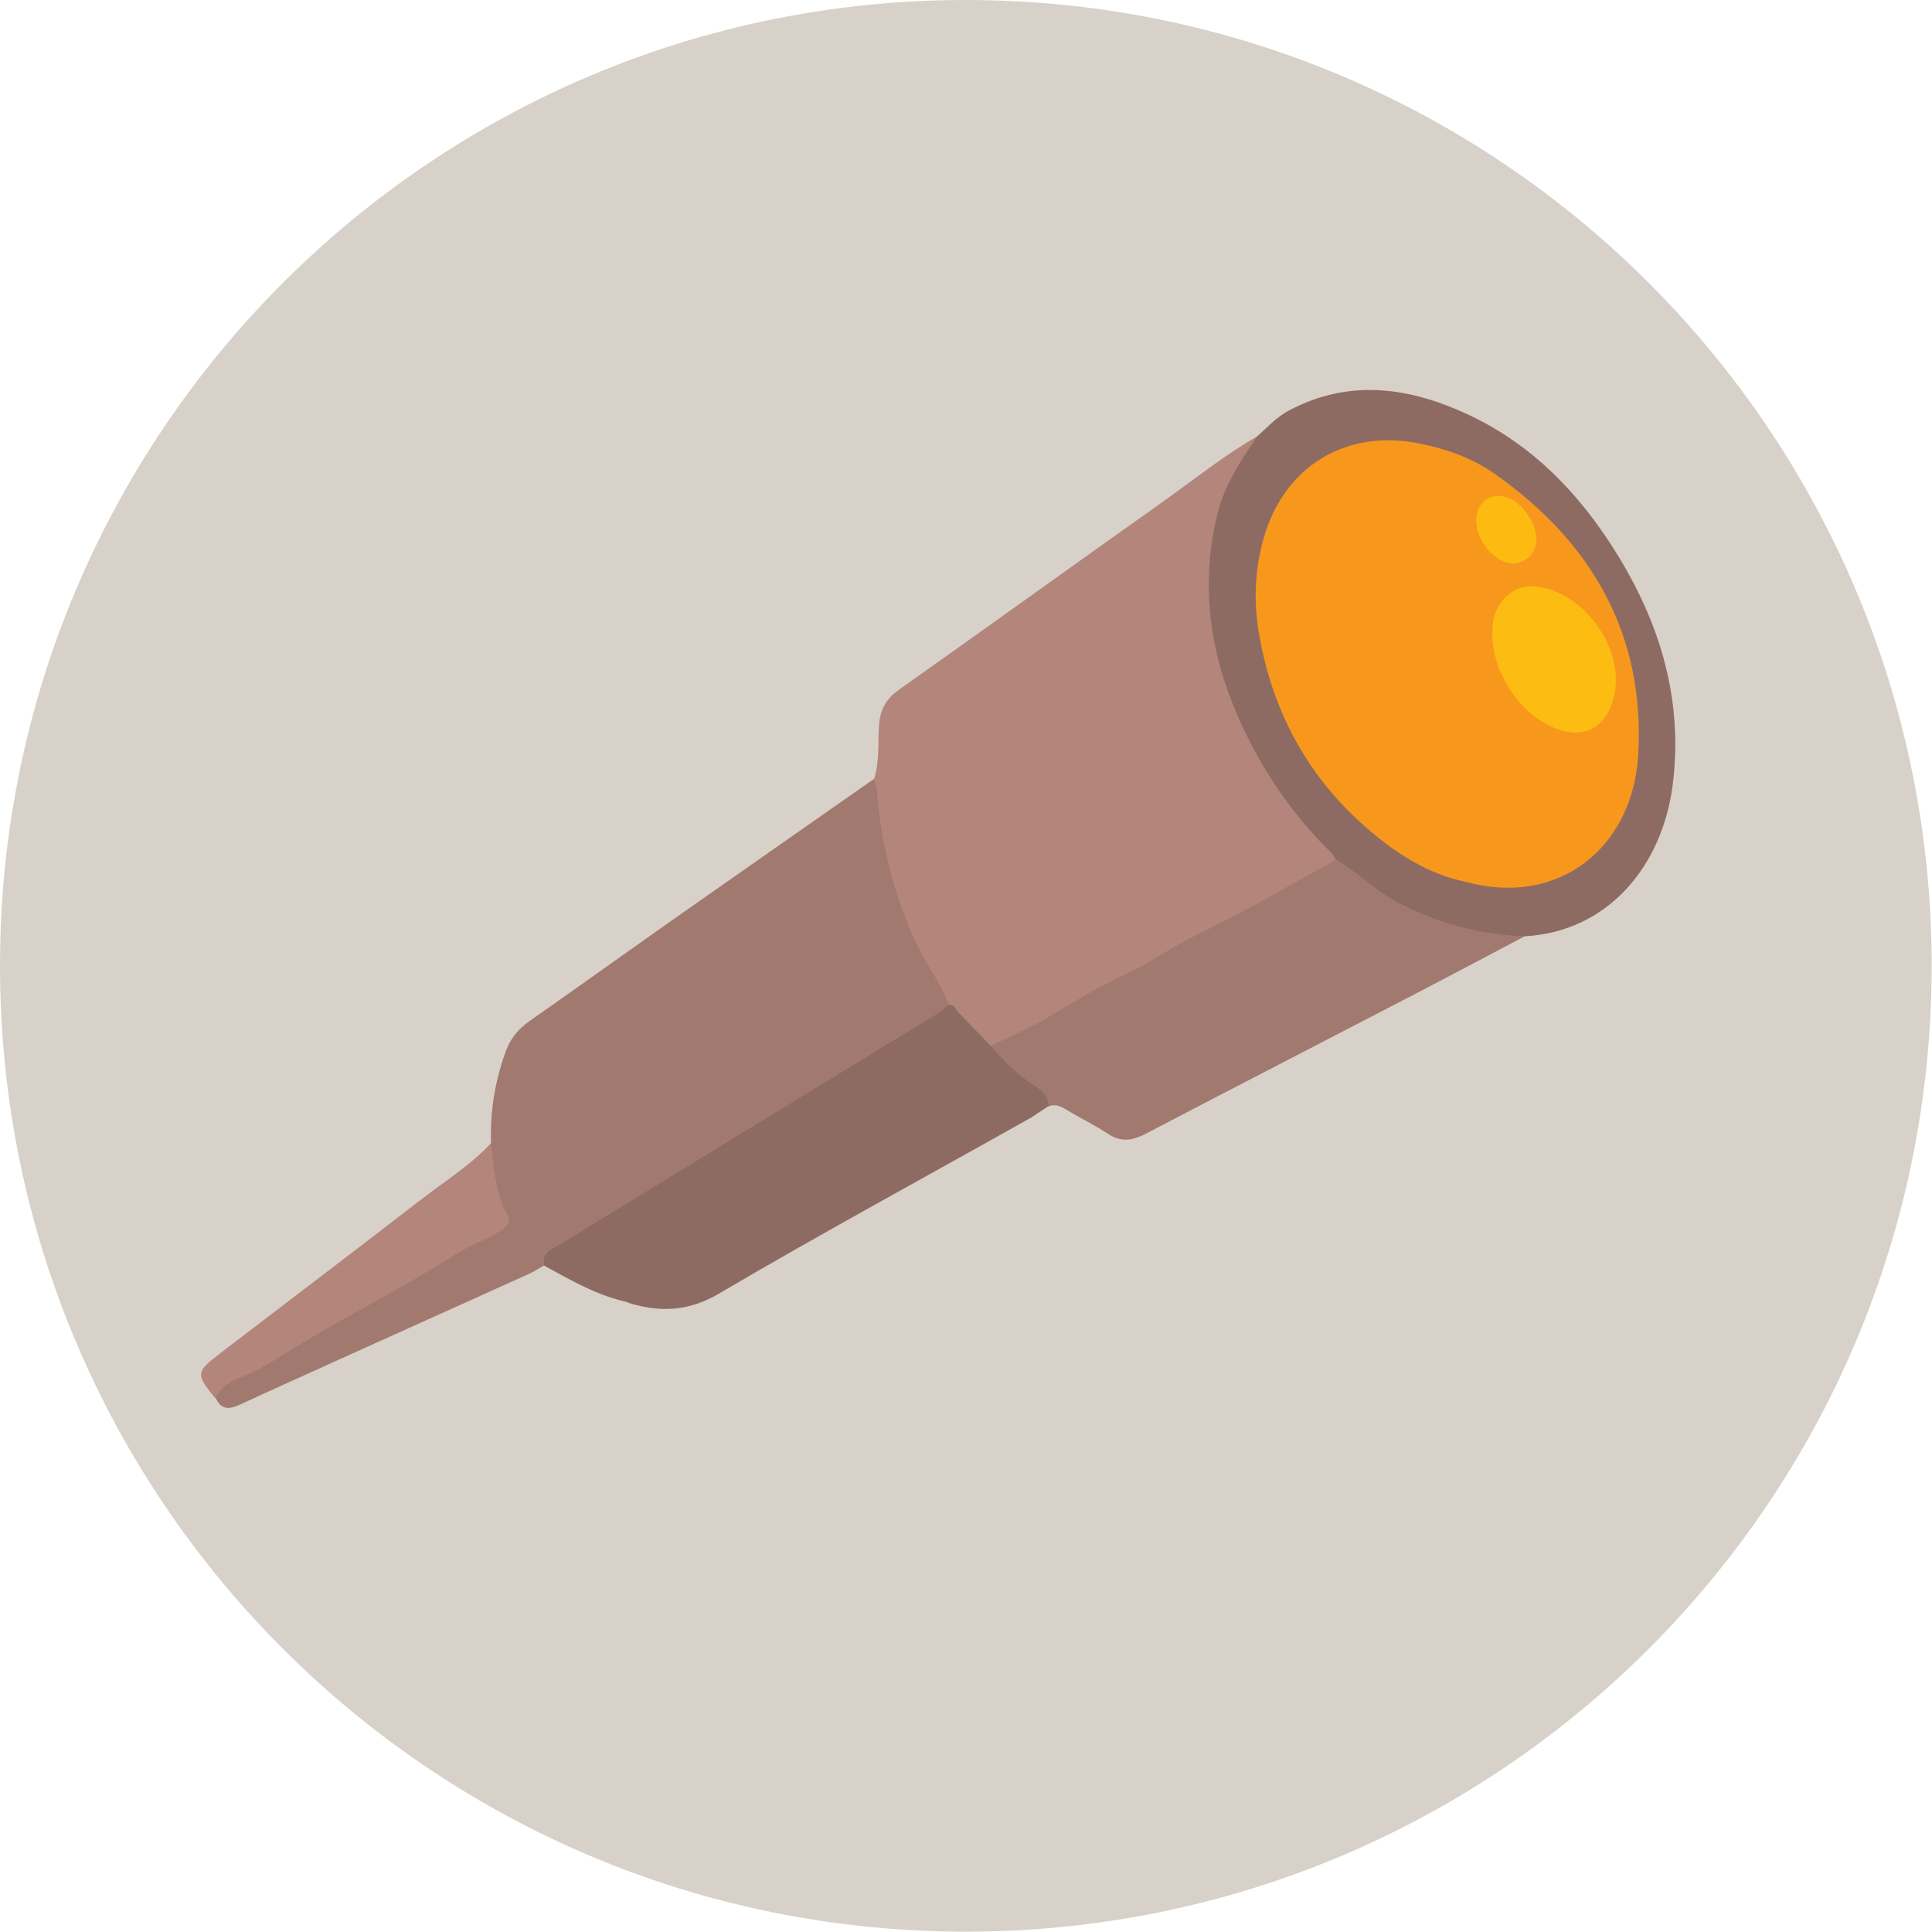
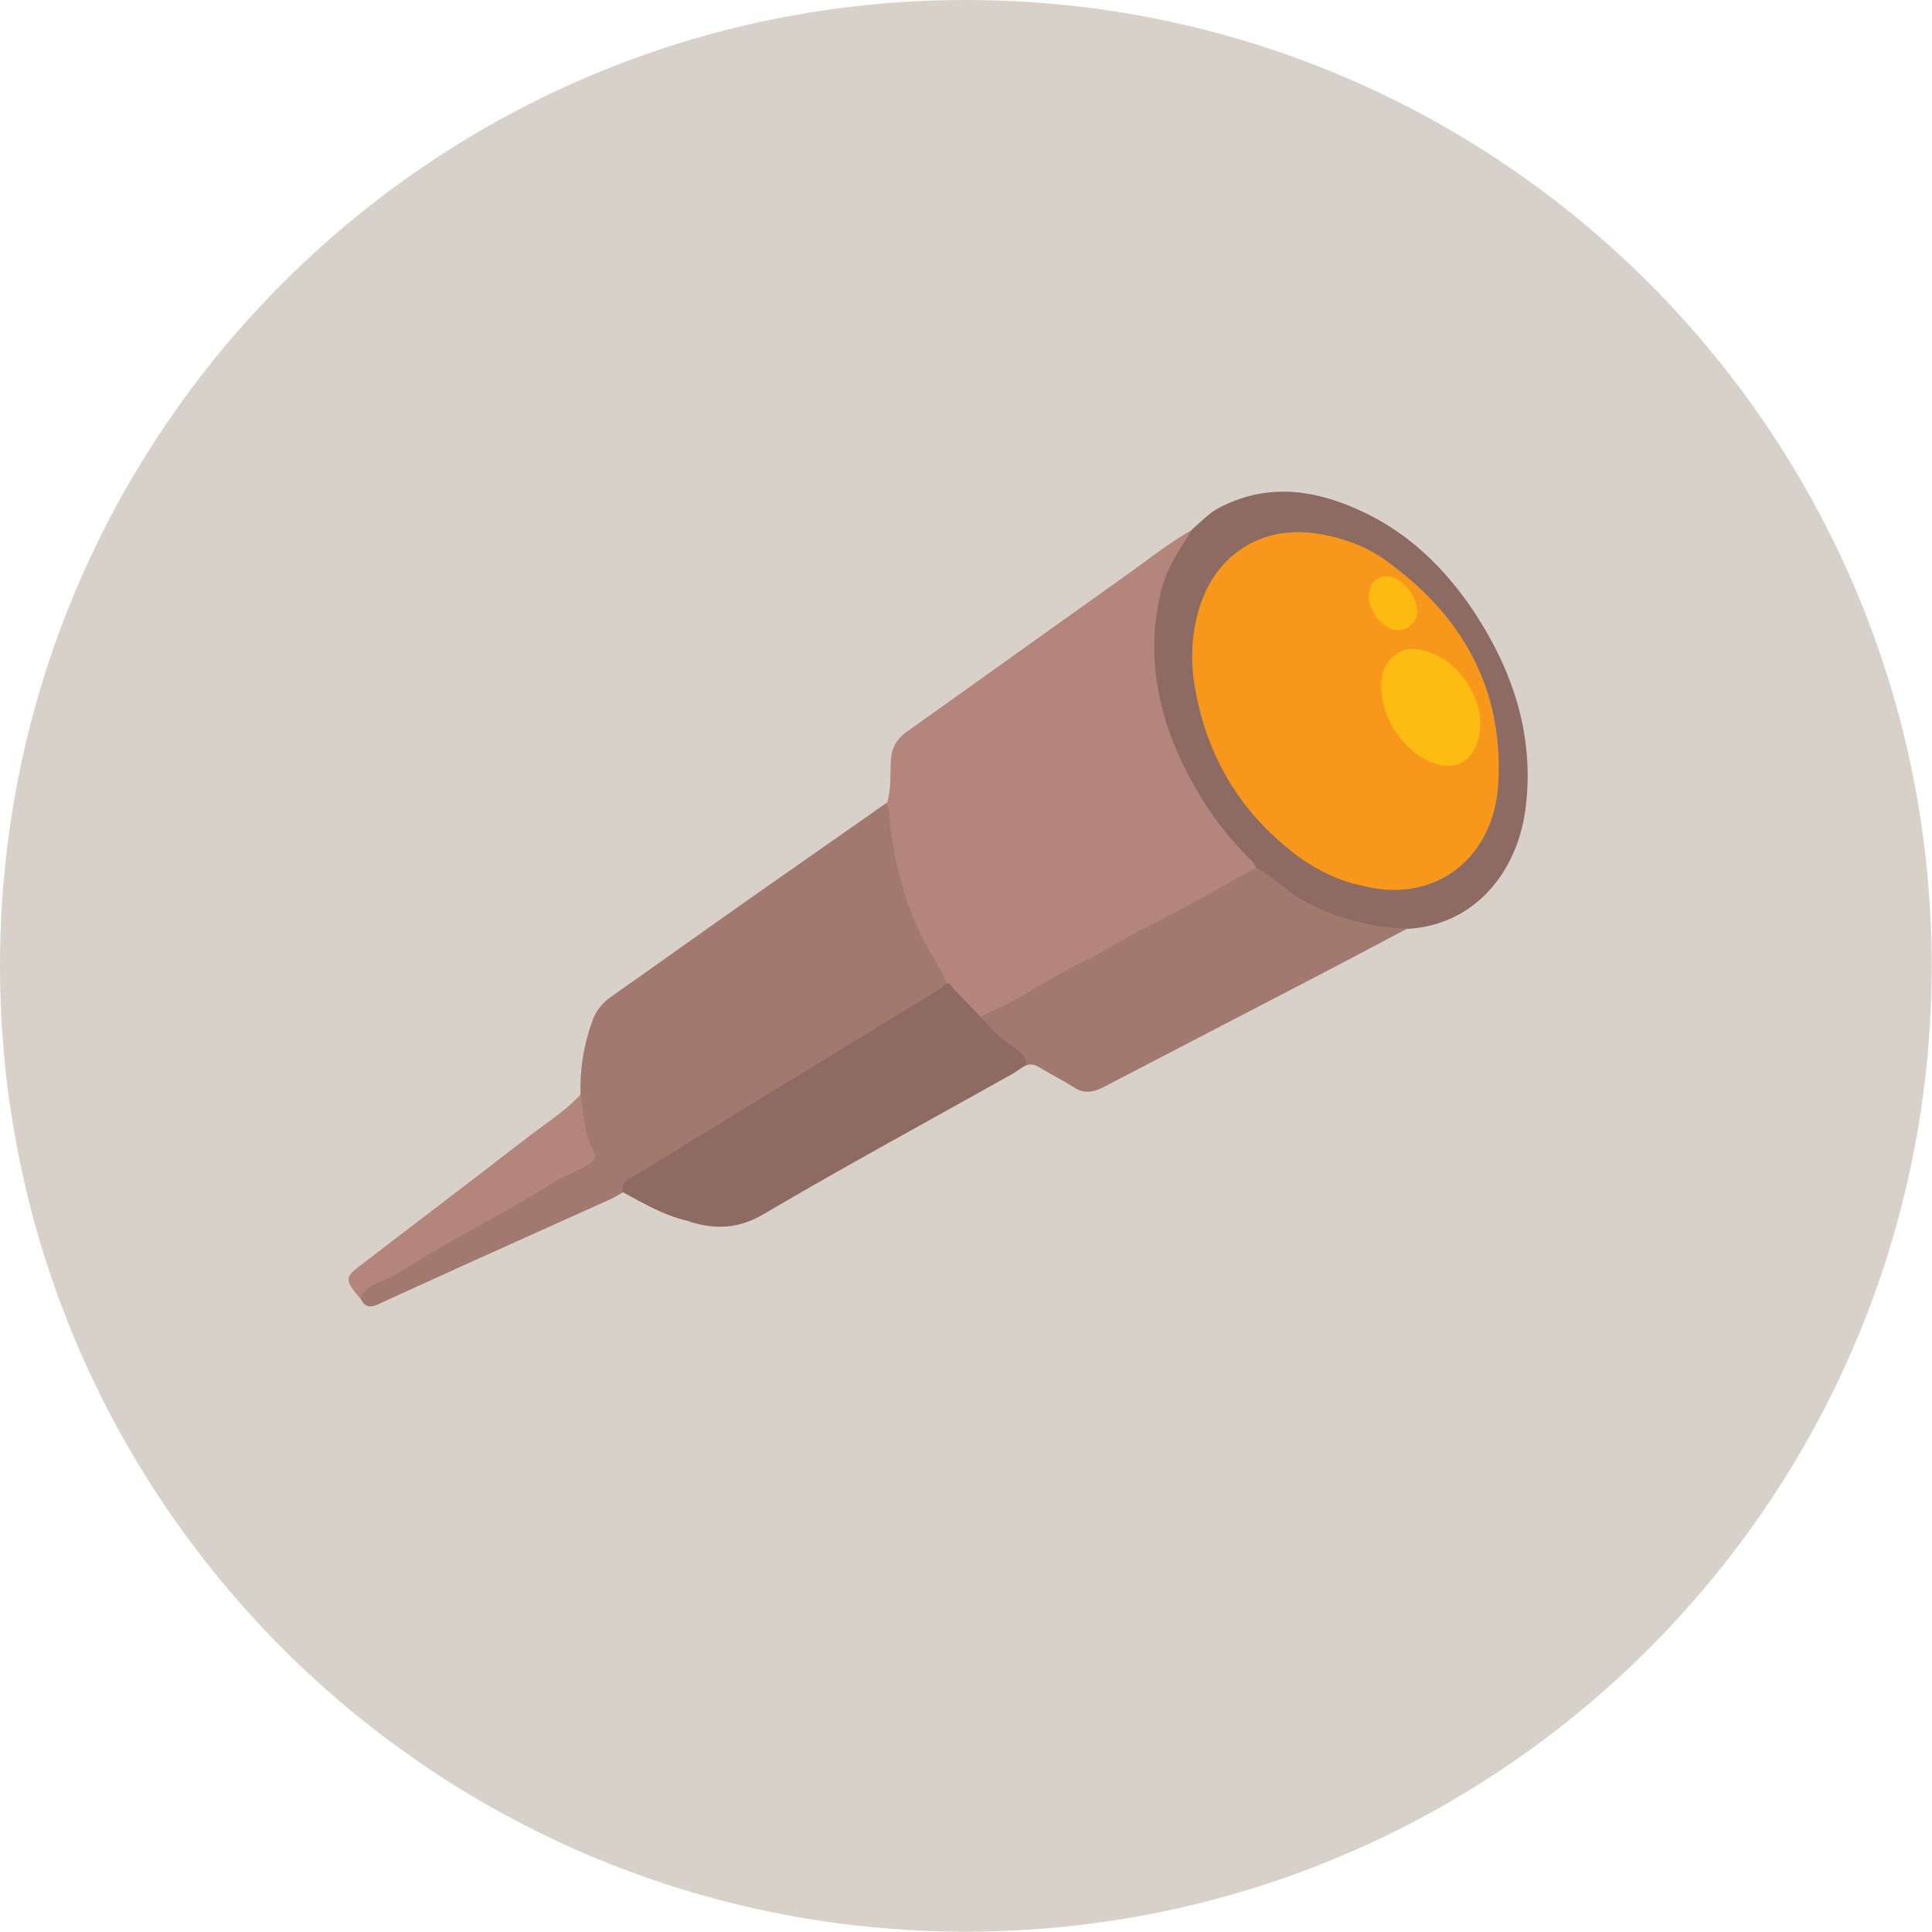
- <svg xmlns="http://www.w3.org/2000/svg" version="1.1" id="Layer_1" x="0px" y="0px" viewBox="0 0 570.1 570.1" style="enable-background:new 0 0 570.1 570.1;" xml:space="preserve">
+ <svg xmlns="http://www.w3.org/2000/svg" version="1.1" id="Layer_1" x="0px" y="0px" viewBox="-254 675.9 570.1 570.1" style="enable-background:new -254 675.9 570.1 570.1;" xml:space="preserve">
  <style type="text/css">
	.st0{fill:#D8D1C9;}
	.st1{fill:#B3857B;}
	.st2{fill:#A1796F;}
	.st3{fill:#8E6B62;}
	.st4{fill:#F7981D;}
	.st5{fill:#FDBC11;}
	.st6{fill:#FDBB11;}
</style>
-   <circle class="st0" cx="285" cy="285" r="285" />
+   <circle class="st0" cx="31" cy="960.9" r="285" />
  <g>
-     <path class="st1" d="M370.9,128.8c-9.4,5.4-17.9,12.2-26.7,18.5c-26.4,18.7-52.6,37.6-78.9,56.2c-3.8,2.7-5.5,5.7-5.9,10.3   c-0.4,5.4,0.2,10.9-1.5,16.1c-1.5,2.7-2.3,5.5-1.9,8.5c2.6,21.2,8.8,41,21.7,58.3c0.4,0.6,0.8,1.2,1.3,1.7c0.6,0.9,1,1.9,1.8,2.7   c3.4,3.6,6.2,8,11.4,9.2c4.6,0,8.8-1.9,12.6-4c28.1-16.1,57.2-30.3,85.1-46.6c2.2-1.3,4.3-2.4,5.4-4.9c0.3-0.7,0.4-1.5,0.4-2.3   c0-0.8-0.2-1.5-0.4-2.3c-7.3-9.8-15.7-18.8-21.6-29.8c-10.3-18.9-15.2-38.9-12.8-60.4c0.9-8.2,4.3-15.6,8.4-22.7   C370.7,134.8,373.1,132.3,370.9,128.8z" />
-     <path class="st2" d="M279.9,296.4c-2.4-6.5-6.7-12-9.6-18.2c-6.1-13.1-9.7-26.8-11.2-41.1c-0.3-2.4-0.1-4.9-1.3-7.2   c-17.4,12.2-34.9,24.4-52.3,36.6c-16.4,11.5-32.7,23.2-49.1,34.7c-3.6,2.5-6,5.5-7.4,9.7c-3,8.5-4.4,17.2-4.1,26.2   c-2.5,5.7-2.9,11.3-0.3,17.1c1.9,4.1,0.5,6.9-3.5,9c-24.3,12.6-47.3,27.5-71.5,40.3c-3.6,1.9-7,4-5.9,9.1c1.7,3.7,4.2,3.2,7.3,1.8   c9.6-4.5,19.4-8.8,29-13.2c18.7-8.4,37.4-16.9,56.1-25.3c1.6-0.7,3-1.7,4.5-2.5c37.5-22.4,74.7-45.3,111.8-68.2   C275.8,303.2,280.5,301.9,279.9,296.4z" />
-     <path class="st2" d="M394.2,253.7c-13.5,7.5-26.9,15.3-40.9,22.1c-6.9,3.3-13.1,7.8-20,11.1c-8.5,3.9-16.5,8.8-24.6,13.6   c-5.3,3.1-11,5.5-16.5,8.2c-1.6,3.2,0.5,5.1,2.3,7.1c4.2,4.6,8.9,8.4,14.8,10.7c2.7-1.1,4.7,0.6,6.8,1.8c3.6,2.1,7.4,4,10.9,6.3   c3.8,2.5,7.1,2,11,0c25.4-13.3,50.9-26.4,76.3-39.6c11.8-6.1,23.6-12.4,35.4-18.6c-1-2.7-3.4-3.3-5.9-3.6   c-15.5-2-29.4-7.6-41.7-17.4C399.9,253.4,397.4,251.8,394.2,253.7z" />
-     <path class="st3" d="M394.2,253.7c6.3,3.5,11.2,8.7,17.5,12.2c12,6.5,24.6,9.8,38.1,10.4c24.5-1.3,40.7-20.5,43.8-44.8   c3.3-26.3-4.5-50-18.8-71.7c-11.1-16.9-25.3-30.5-44.1-38.6c-16.6-7.2-33.3-9-50.1-0.2c-3.9,2-6.6,5.1-9.7,7.8   c-4.8,7.2-9.6,14.4-11.7,23c-4.9,20.3-2.4,39.8,5.7,58.7c6.7,15.6,16,29.5,28.2,41.4C393.4,252.5,393.9,253,394.2,253.7   L394.2,253.7z" />
-     <path class="st3" d="M309.4,326.4c0-3.5-2.7-5-5-6.6c-4.7-3.1-8.5-7.1-12.1-11.2c-3.2-3.4-6.5-6.7-9.7-10.1   c-0.4-0.6-0.8-1.1-1.2-1.7c-0.5-0.1-0.9-0.2-1.4-0.4c-2,2.2-4.7,3.5-7.3,5.1c-35.5,21.7-71.1,43.4-106.6,65.2   c-2.5,1.6-6.4,2.4-5.5,6.8c7.6,4.1,15,8.5,23.6,10.5c0.5,0.1,0.9,0.3,1.4,0.5c9.3,2.8,17.6,2.5,26.6-2.8   c30.4-17.9,61.5-34.7,92.2-52C306.1,328.6,307.7,327.5,309.4,326.4z" />
-     <path class="st1" d="M63.6,412.7c1.5-3.5,4.6-5.2,7.8-6.4c4.4-1.7,8.4-4.2,12.4-6.7c16.7-10.5,34.5-19.1,51.2-29.8   c4.1-2.6,9-4.1,13.1-6.9c1.5-1.1,2.9-2.2,1.7-4.2c-3.7-6.7-4-14.1-4.9-21.4c-6.1,6.6-13.7,11.3-20.7,16.7   c-19.5,15.1-39.2,30-58.8,45c-0.2,0.1-0.4,0.3-0.6,0.5C57.8,404.8,57.7,405.5,63.6,412.7z" />
-     <path class="st2" d="M281.3,296.8c0.4,0.6,0.8,1.2,1.2,1.7C282.1,297.9,281.7,297.4,281.3,296.8z" />
-     <path class="st2" d="M394.2,253.7c-0.4-0.6-0.7-1.2-1.1-1.8C393.5,252.5,393.9,253.1,394.2,253.7z" />
-     <path class="st4" d="M432.5,260.2c27.1,7.5,49.2-9.7,50.9-37.3c2.1-35.7-13.7-63-42.5-83.2c-6.6-4.6-14.1-7.2-21.9-8.8   c-21.8-4.5-40.2,6.7-46.2,28.2c-2.5,9-2.9,18.1-1.4,27.2c4.4,26.7,17.5,48.1,39.4,64C417.6,255.1,424.9,258.7,432.5,260.2z" />
-     <path class="st5" d="M476.3,205.3c3.3-14.3-9.6-31.6-24.2-32.3c-5.4-0.3-10.6,4.4-11.5,10.5c-2,13,7.7,28.3,20.1,32   C468.4,217.8,474.3,214,476.3,205.3z" />
-     <path class="st6" d="M444.1,146.6c-4.3-1.1-7.9,1.4-8.4,5.9c-0.7,5.3,3.5,11.7,8.7,13.4c4,1.3,8.1-1.3,8.9-5.5   C454.1,155.3,449.3,147.9,444.1,146.6z" />
+     <path class="st1" d="M98.1,832c-7.5,4.3-14.3,9.8-21.4,14.8c-21.1,15-42.1,30.1-63.1,45c-3,2.2-4.4,4.6-4.7,8.2   c-0.3,4.3,0.2,8.7-1.2,12.9c-1.2,2.2-1.8,4.4-1.5,6.8c2.1,17,7,32.8,17.4,46.6c0.3,0.5,0.6,1,1,1.4c0.5,0.7,0.8,1.5,1.4,2.2   c2.7,2.9,5,6.4,9.1,7.4c3.7,0,7-1.5,10.1-3.2c22.5-12.9,45.8-24.2,68.1-37.3c1.8-1,3.4-1.9,4.3-3.9c0.2-0.6,0.3-1.2,0.3-1.8   c0-0.6-0.2-1.2-0.3-1.8c-5.8-7.8-12.6-15-17.3-23.8c-8.2-15.1-12.2-31.1-10.2-48.3c0.7-6.6,3.4-12.5,6.7-18.2   C97.9,836.8,99.9,834.8,98.1,832z" />
+     <path class="st2" d="M25.3,966.1c-1.9-5.2-5.4-9.6-7.7-14.6c-4.9-10.5-7.8-21.4-9-32.9c-0.2-1.9-0.1-3.9-1-5.8   c-13.9,9.8-27.9,19.5-41.8,29.3c-13.1,9.2-26.2,18.6-39.3,27.8c-2.9,2-4.8,4.4-5.9,7.8c-2.4,6.8-3.5,13.8-3.3,21   c-2,4.6-2.3,9-0.2,13.7c1.5,3.3,0.4,5.5-2.8,7.2c-19.4,10.1-37.8,22-57.2,32.2c-2.9,1.5-5.6,3.2-4.7,7.3c1.4,3,3.4,2.6,5.8,1.4   c7.7-3.6,15.5-7,23.2-10.6c15-6.7,29.9-13.5,44.9-20.2c1.3-0.6,2.4-1.4,3.6-2c30-17.9,59.8-36.2,89.4-54.6   C22,971.5,25.8,970.5,25.3,966.1z" />
+     <path class="st2" d="M116.7,931.9c-10.8,6-21.5,12.2-32.7,17.7c-5.5,2.6-10.5,6.2-16,8.9c-6.8,3.1-13.2,7-19.7,10.9   c-4.2,2.5-8.8,4.4-13.2,6.6c-1.3,2.6,0.4,4.1,1.8,5.7c3.4,3.7,7.1,6.7,11.8,8.6c2.2-0.9,3.8,0.5,5.4,1.4c2.9,1.7,5.9,3.2,8.7,5   c3,2,5.7,1.6,8.8,0c20.3-10.6,40.7-21.1,61-31.7c9.4-4.9,18.9-9.9,28.3-14.9c-0.8-2.2-2.7-2.6-4.7-2.9   c-12.4-1.6-23.5-6.1-33.4-13.9C121.3,931.7,119.3,930.4,116.7,931.9z" />
+     <path class="st3" d="M116.7,931.9c5,2.8,9,7,14,9.8c9.6,5.2,19.7,7.8,30.5,8.3c19.6-1,32.6-16.4,35-35.8c2.6-21-3.6-40-15-57.4   c-8.9-13.5-20.2-24.4-35.3-30.9c-13.3-5.8-26.6-7.2-40.1-0.2c-3.1,1.6-5.3,4.1-7.8,6.2c-3.8,5.8-7.7,11.5-9.4,18.4   c-3.9,16.2-1.9,31.8,4.6,47c5.4,12.5,12.8,23.6,22.6,33.1C116.1,931,116.5,931.4,116.7,931.9L116.7,931.9z" />
+     <path class="st3" d="M48.9,990.1c0-2.8-2.2-4-4-5.3c-3.8-2.5-6.8-5.7-9.7-9c-2.6-2.7-5.2-5.4-7.8-8.1c-0.3-0.5-0.6-0.9-1-1.4   c-0.4-0.1-0.7-0.2-1.1-0.3c-1.6,1.8-3.8,2.8-5.8,4.1c-28.4,17.4-56.9,34.7-85.3,52.2c-2,1.3-5.1,1.9-4.4,5.4   c6.1,3.3,12,6.8,18.9,8.4c0.4,0.1,0.7,0.2,1.1,0.4c7.4,2.2,14.1,2,21.3-2.2c24.3-14.3,49.2-27.8,73.8-41.6   C46.3,991.8,47.5,991,48.9,990.1z" />
+     <path class="st1" d="M-147.7,1059.1c1.2-2.8,3.7-4.2,6.2-5.1c3.5-1.4,6.7-3.4,9.9-5.4c13.4-8.4,27.6-15.3,41-23.8   c3.3-2.1,7.2-3.3,10.5-5.5c1.2-0.9,2.3-1.8,1.4-3.4c-3-5.4-3.2-11.3-3.9-17.1c-4.9,5.3-11,9-16.6,13.4c-15.6,12.1-31.4,24-47,36   c-0.2,0.1-0.3,0.2-0.5,0.4C-152.4,1052.8-152.5,1053.4-147.7,1059.1z" />
+     <path class="st2" d="M26.4,966.4c0.3,0.5,0.6,1,1,1.4C27.1,967.3,26.7,966.9,26.4,966.4z" />
+     <path class="st2" d="M116.7,931.9c-0.3-0.5-0.6-1-0.9-1.4C116.2,931,116.5,931.4,116.7,931.9z" />
+     <path class="st4" d="M147.4,937.1c21.7,6,39.4-7.8,40.7-29.8c1.7-28.6-11-50.4-34-66.6c-5.3-3.7-11.3-5.8-17.5-7   c-17.4-3.6-32.2,5.4-37,22.6c-2,7.2-2.3,14.5-1.1,21.8c3.5,21.4,14,38.5,31.5,51.2C135.5,933,141.3,935.9,147.4,937.1z" />
+     <path class="st5" d="M182.4,893.2c2.6-11.4-7.7-25.3-19.4-25.8c-4.3-0.2-8.5,3.5-9.2,8.4c-1.6,10.4,6.2,22.6,16.1,25.6   C176.1,903.2,180.8,900.2,182.4,893.2z" />
+     <path class="st6" d="M156.7,846.2c-3.4-0.9-6.3,1.1-6.7,4.7c-0.6,4.2,2.8,9.4,7,10.7c3.2,1,6.5-1,7.1-4.4   C164.7,853.2,160.8,847.3,156.7,846.2z" />
  </g>
</svg>
